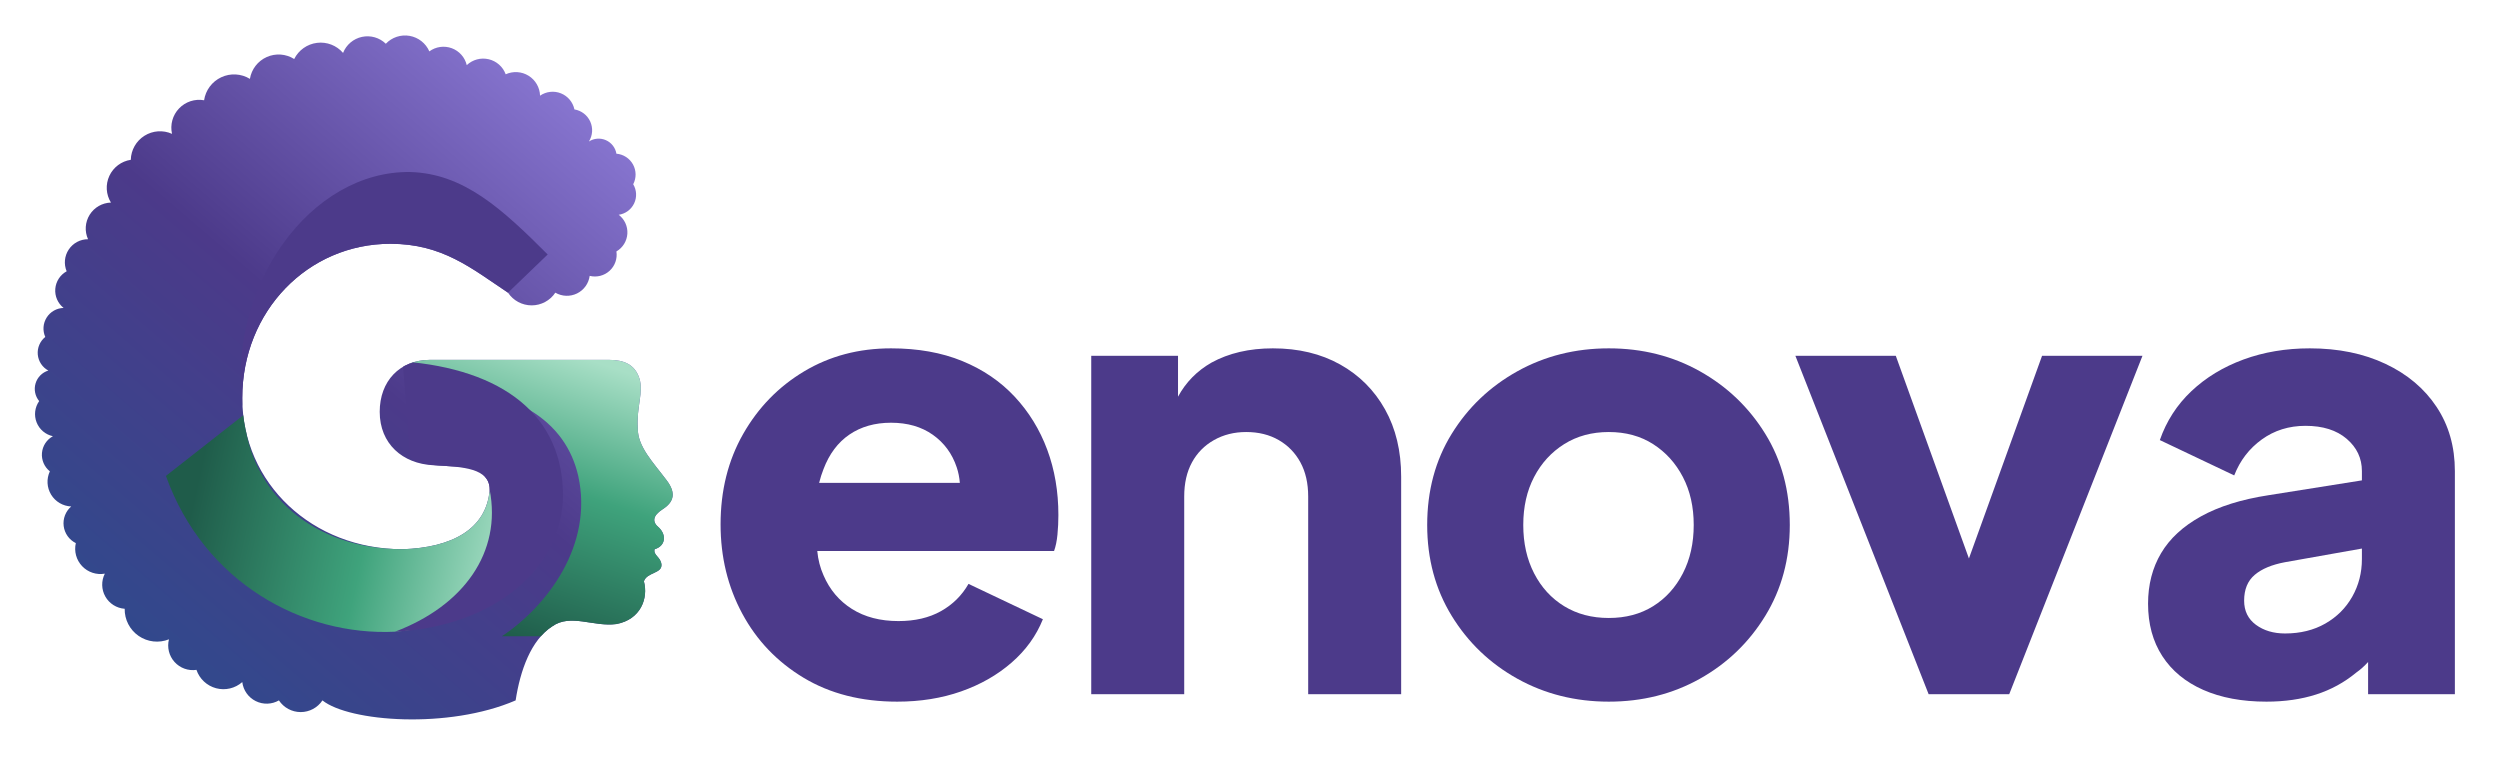
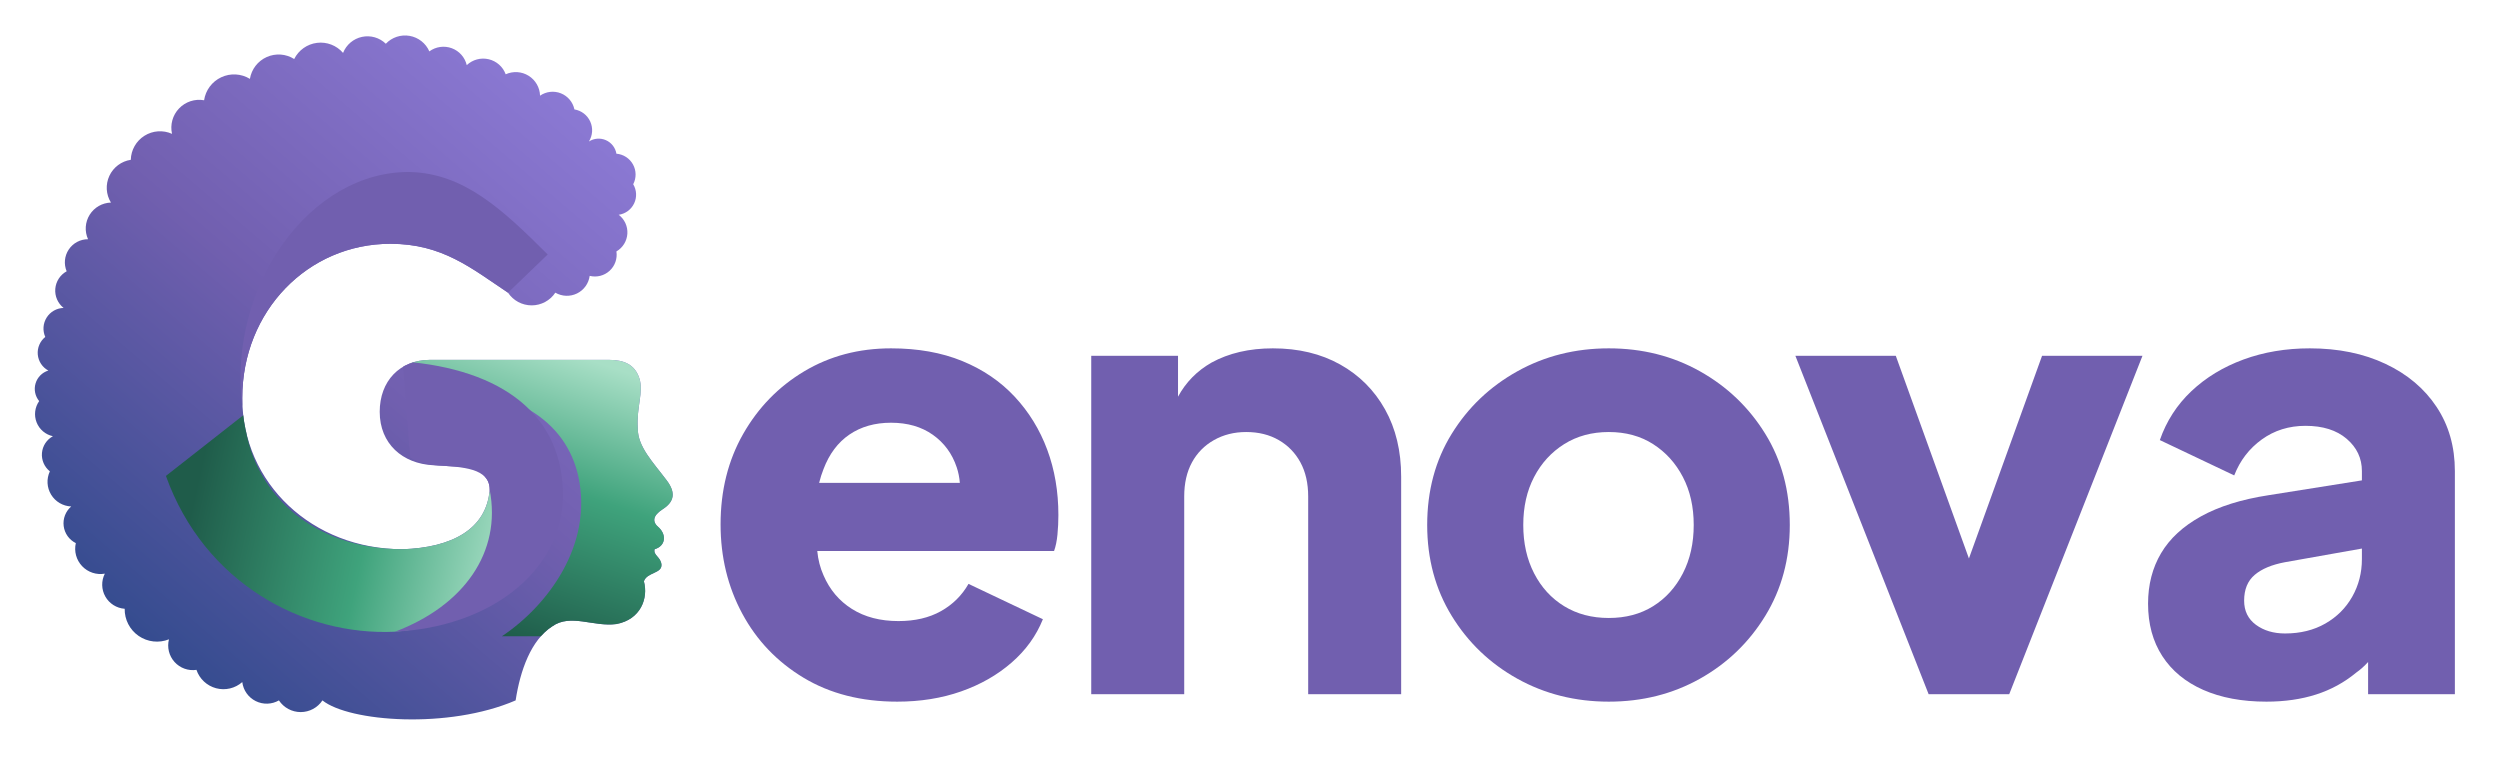
<svg xmlns="http://www.w3.org/2000/svg" width="605" height="186" viewBox="0 0 605 186">
  <g transform="translate(8 8) scale(0.18478) translate(-26 -150)">
    <defs>
      <linearGradient id="genova-cabecalhob" gradientUnits="userSpaceOnUse" x1="130" y1="970" x2="780" y2="210">
        <stop offset="0" stop-color="#2F4A8C" />
-         <stop offset="0.5" stop-color="#4C3A8A" />
+         <stop offset="0.5" stop-color="#715FAF" />
        <stop offset="1" stop-color="#8E7CD8" />
      </linearGradient>
      <linearGradient id="genova-cabecalhod" gradientUnits="userSpaceOnUse" x1="320" y1="420" x2="680" y2="760">
-         <stop offset="0" stop-color="#4C3A8A" />
-         <stop offset="1" stop-color="#4C3A8A" />
+         <stop offset="0" stop-color="#715FAF" />
+         <stop offset="1" stop-color="#715FAF" />
      </linearGradient>
      <linearGradient id="genova-cabecalhol" gradientUnits="userSpaceOnUse" x1="230" y1="790" x2="640" y2="880">
        <stop offset="0" stop-color="#1F5C4A" />
        <stop offset="0.55" stop-color="#3FA37C" />
        <stop offset="1" stop-color="#A8DFC6" />
      </linearGradient>
      <linearGradient id="genova-cabecalhof" gradientUnits="userSpaceOnUse" x1="820" y1="600" x2="700" y2="960">
        <stop offset="0" stop-color="#A8DFC6" />
        <stop offset="0.45" stop-color="#3FA37C" />
        <stop offset="1" stop-color="#1F5C4A" />
      </linearGradient>
      <clipPath id="genova-cabecalhoc">
        <path d="M648 490A37.2 37.2 0 0 0 710 490A30.1 30.1 0 0 0 755 468A28.5 28.5 0 0 0 790 436A28.9 28.9 0 0 0 793 388A26.6 26.6 0 0 0 812 348A27.4 27.4 0 0 0 790 308A23.6 23.6 0 0 0 754 292A27.7 27.7 0 0 0 735 250A29.1 29.1 0 0 0 690 232A31.8 31.8 0 0 0 645 204A31.4 31.4 0 0 0 594 192A31.3 31.3 0 0 0 545 174A34.7 34.7 0 0 0 488 164A34.4 34.4 0 0 0 432 176A38.7 38.7 0 0 0 368 184A38.1 38.1 0 0 0 310 210A39.7 39.7 0 0 0 250 238A36.5 36.5 0 0 0 208 282A38.3 38.3 0 0 0 154 316A37.0 37.0 0 0 0 128 372A34.0 34.0 0 0 0 98 420A30.3 30.3 0 0 0 70 462A28.9 28.9 0 0 0 66 510A27.0 27.0 0 0 0 42 548A26.5 26.5 0 0 0 46 592A25.1 25.1 0 0 0 34 632A29.6 29.6 0 0 0 52 678A27.7 27.7 0 0 0 48 724A32.3 32.3 0 0 0 76 770A29.0 29.0 0 0 0 82 818A33.1 33.1 0 0 0 120 858A31.7 31.7 0 0 0 146 904A42.3 42.3 0 0 0 204 944A32.3 32.3 0 0 0 240 984A37.3 37.3 0 0 0 300 1000A32.2 32.2 0 0 0 348 1024A34.2 34.2 0 0 0 405 1024C440 1052 570 1062 658 1024C664 985 678 945 706 927C730 910 760 928 790 924C822 918 832 890 826 868C830 856 850 858 849 846C848 836 838 834 840 826C854 822 856 808 846 798C836 790 838 782 850 774C866 764 868 752 856 736C838 712 818 692 818 668C816 640 826 620 820 602C814 584 800 578 780 578H546C506 578 480 606 480 646C480 688 510 714 550 716C590 718 624 720 624 748C620 800 574 824 510 826C392 826 300 740 300 628C300 514 386 426 494 426C562 426 600 458 648 490Z" />
      </clipPath>
    </defs>
    <path d="M648 490A37.2 37.2 0 0 0 710 490A30.1 30.1 0 0 0 755 468A28.5 28.5 0 0 0 790 436A28.9 28.9 0 0 0 793 388A26.6 26.6 0 0 0 812 348A27.4 27.4 0 0 0 790 308A23.6 23.6 0 0 0 754 292A27.7 27.7 0 0 0 735 250A29.1 29.1 0 0 0 690 232A31.8 31.8 0 0 0 645 204A31.4 31.4 0 0 0 594 192A31.3 31.3 0 0 0 545 174A34.7 34.7 0 0 0 488 164A34.4 34.4 0 0 0 432 176A38.7 38.7 0 0 0 368 184A38.1 38.1 0 0 0 310 210A39.7 39.7 0 0 0 250 238A36.5 36.5 0 0 0 208 282A38.3 38.3 0 0 0 154 316A37.0 37.0 0 0 0 128 372A34.0 34.0 0 0 0 98 420A30.3 30.3 0 0 0 70 462A28.9 28.9 0 0 0 66 510A27.0 27.0 0 0 0 42 548A26.5 26.5 0 0 0 46 592A25.1 25.1 0 0 0 34 632A29.6 29.6 0 0 0 52 678A27.7 27.7 0 0 0 48 724A32.3 32.3 0 0 0 76 770A29.0 29.0 0 0 0 82 818A33.1 33.1 0 0 0 120 858A31.7 31.7 0 0 0 146 904A42.3 42.3 0 0 0 204 944A32.3 32.3 0 0 0 240 984A37.3 37.3 0 0 0 300 1000A32.2 32.2 0 0 0 348 1024A34.2 34.2 0 0 0 405 1024C440 1052 570 1062 658 1024C664 985 678 945 706 927C730 910 760 928 790 924C822 918 832 890 826 868C830 856 850 858 849 846C848 836 838 834 840 826C854 822 856 808 846 798C836 790 838 782 850 774C866 764 868 752 856 736C838 712 818 692 818 668C816 640 826 620 820 602C814 584 800 578 780 578H546C506 578 480 606 480 646C480 688 510 714 550 716C590 718 624 720 624 748C620 800 574 824 510 826C392 826 300 740 300 628C300 514 386 426 494 426C562 426 600 458 648 490Z" fill="url(#genova-cabecalhob)" />
    <g clip-path="url(#genova-cabecalhoc)">
      <path d="M520 570H900V940H640C700 900 760 820 740 730C724 660 660 610 520 610Z" fill="url(#genova-cabecalhof)" />
      <path d="M300 640C280 480 390 330 520 332C590 334 640 380 700 440L648 490C600 458 562 426 494 426C386 426 300 514 300 628Z" fill="url(#genova-cabecalhod)" />
      <path d="M200 730C250 870 380 940 500 934C610 926 650 850 628 730C622 790 580 824 510 826C392 826 310 752 302 650Z" fill="url(#genova-cabecalhol)" />
      <path d="M510 580C640 590 722 650 720 760C716 858 622 928 500 934C590 900 640 830 624 748C618 700 560 730 520 706Z" fill="url(#genova-cabecalhod)" />
    </g>
  </g>
-   <g fill="#4C3A8A">
+   <g fill="#715FAF">
    <path transform="translate(169.43 168) scale(0.15 -0.15)" d="M318 -12Q231 -12 167.0 26.5Q103 65 68.0 130.0Q33 195 33 274Q33 356 69.5 420.0Q106 484 168.0 521.0Q230 558 308 558Q373 558 423.0 537.5Q473 517 507.5 480.0Q542 443 560.0 394.5Q578 346 578 289Q578 273 576.5 257.5Q575 242 571 231H189Q191 210 199 192Q214 157 245.0 137.5Q276 118 320 118Q360 118 388.5 134.0Q417 150 433 178L553 121Q537 81 502.5 51.0Q468 21 421.0 4.5Q374 -12 318 -12ZM192 341H419Q418 354 414 366Q403 399 375.5 418.5Q348 438 308 438Q269 438 241.0 419.0Q213 400 199 363Q195 353 192 341Z" />
    <path transform="translate(255.83 168) scale(0.15 -0.15)" d="M55 0V546H195V480Q214 515 249 535Q291 558 348 558Q410 558 456.5 532.0Q503 506 529.0 459.5Q555 413 555 351V0H405V319Q405 351 392.5 374.0Q380 397 357.5 410.0Q335 423 305 423Q276 423 253.0 410.0Q230 397 217.5 374.0Q205 351 205 319V0Z" />
    <path transform="translate(340.43 168) scale(0.15 -0.15)" d="M326 -12Q245 -12 178.5 25.0Q112 62 72.5 126.5Q33 191 33 273Q33 356 72.5 420.0Q112 484 178.5 521.0Q245 558 326 558Q407 558 473.0 521.0Q539 484 578.5 420.0Q618 356 618 273Q618 191 578.5 126.5Q539 62 473.0 25.0Q407 -12 326 -12ZM326 123Q367 123 397.5 142.0Q428 161 445.5 195.0Q463 229 463 273Q463 317 445.5 350.5Q428 384 397.5 403.5Q367 423 326 423Q285 423 254.0 403.5Q223 384 205.5 350.5Q188 317 188 273Q188 229 205.5 195.0Q223 161 254.0 142.0Q285 123 326 123Z" />
    <path transform="translate(432.83 168) scale(0.15 -0.15)" d="M226 0 11 546H173L291 219L409 546H571L356 0Z" />
    <path transform="translate(514.88 168) scale(0.15 -0.15)" d="M224 -12Q165 -12 122.0 7.0Q79 26 56.0 61.5Q33 97 33 146Q33 192 54.0 227.5Q75 263 118.5 287.0Q162 311 227 321L378 345V360Q378 391 353.5 412.0Q329 433 287 433Q247 433 216.5 411.0Q186 389 172 353L52 410Q68 456 103.0 489.0Q138 522 187.0 540.0Q236 558 294 558Q363 558 416.0 533.0Q469 508 498.5 463.5Q528 419 528 360V0H388V52Q379 42 369 35Q340 11 304.0 -0.5Q268 -12 224 -12ZM378 235 254 213Q222 207 205.0 192.5Q188 178 188 151Q188 126 207.0 112.0Q226 98 254 98Q291 98 319.0 114.0Q347 130 362.5 157.5Q378 185 378 218Z" />
  </g>
</svg>
